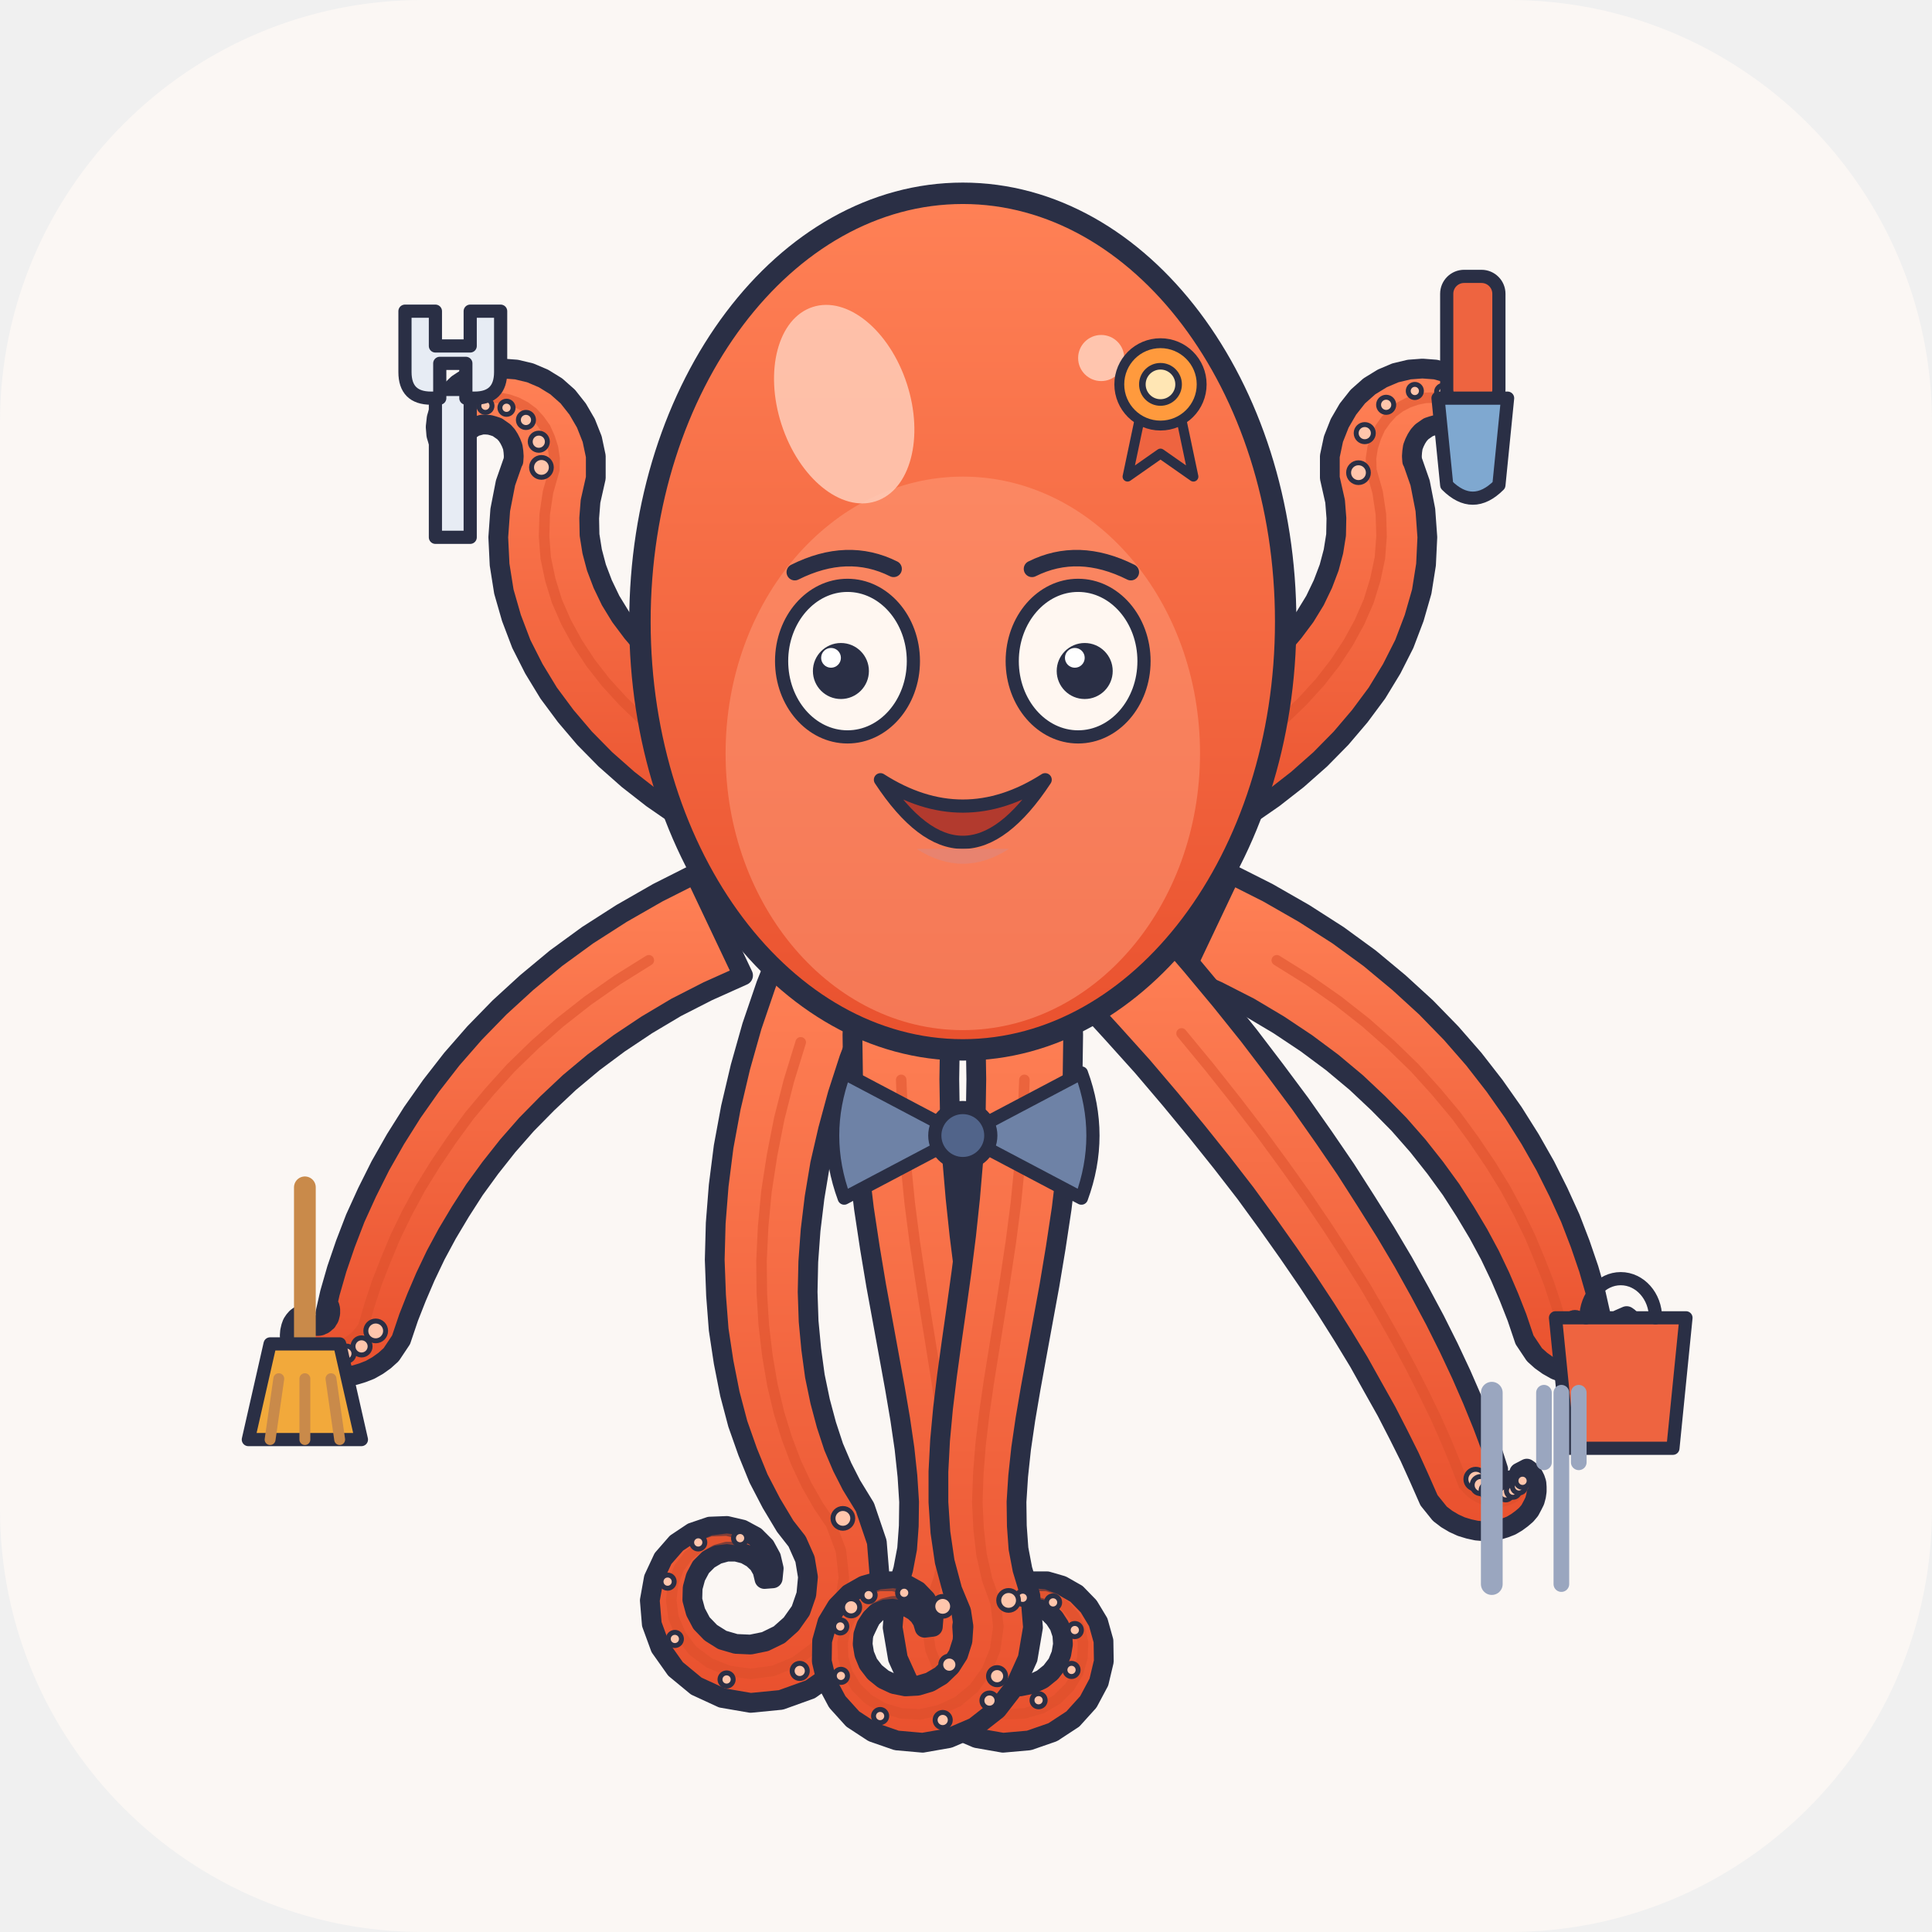
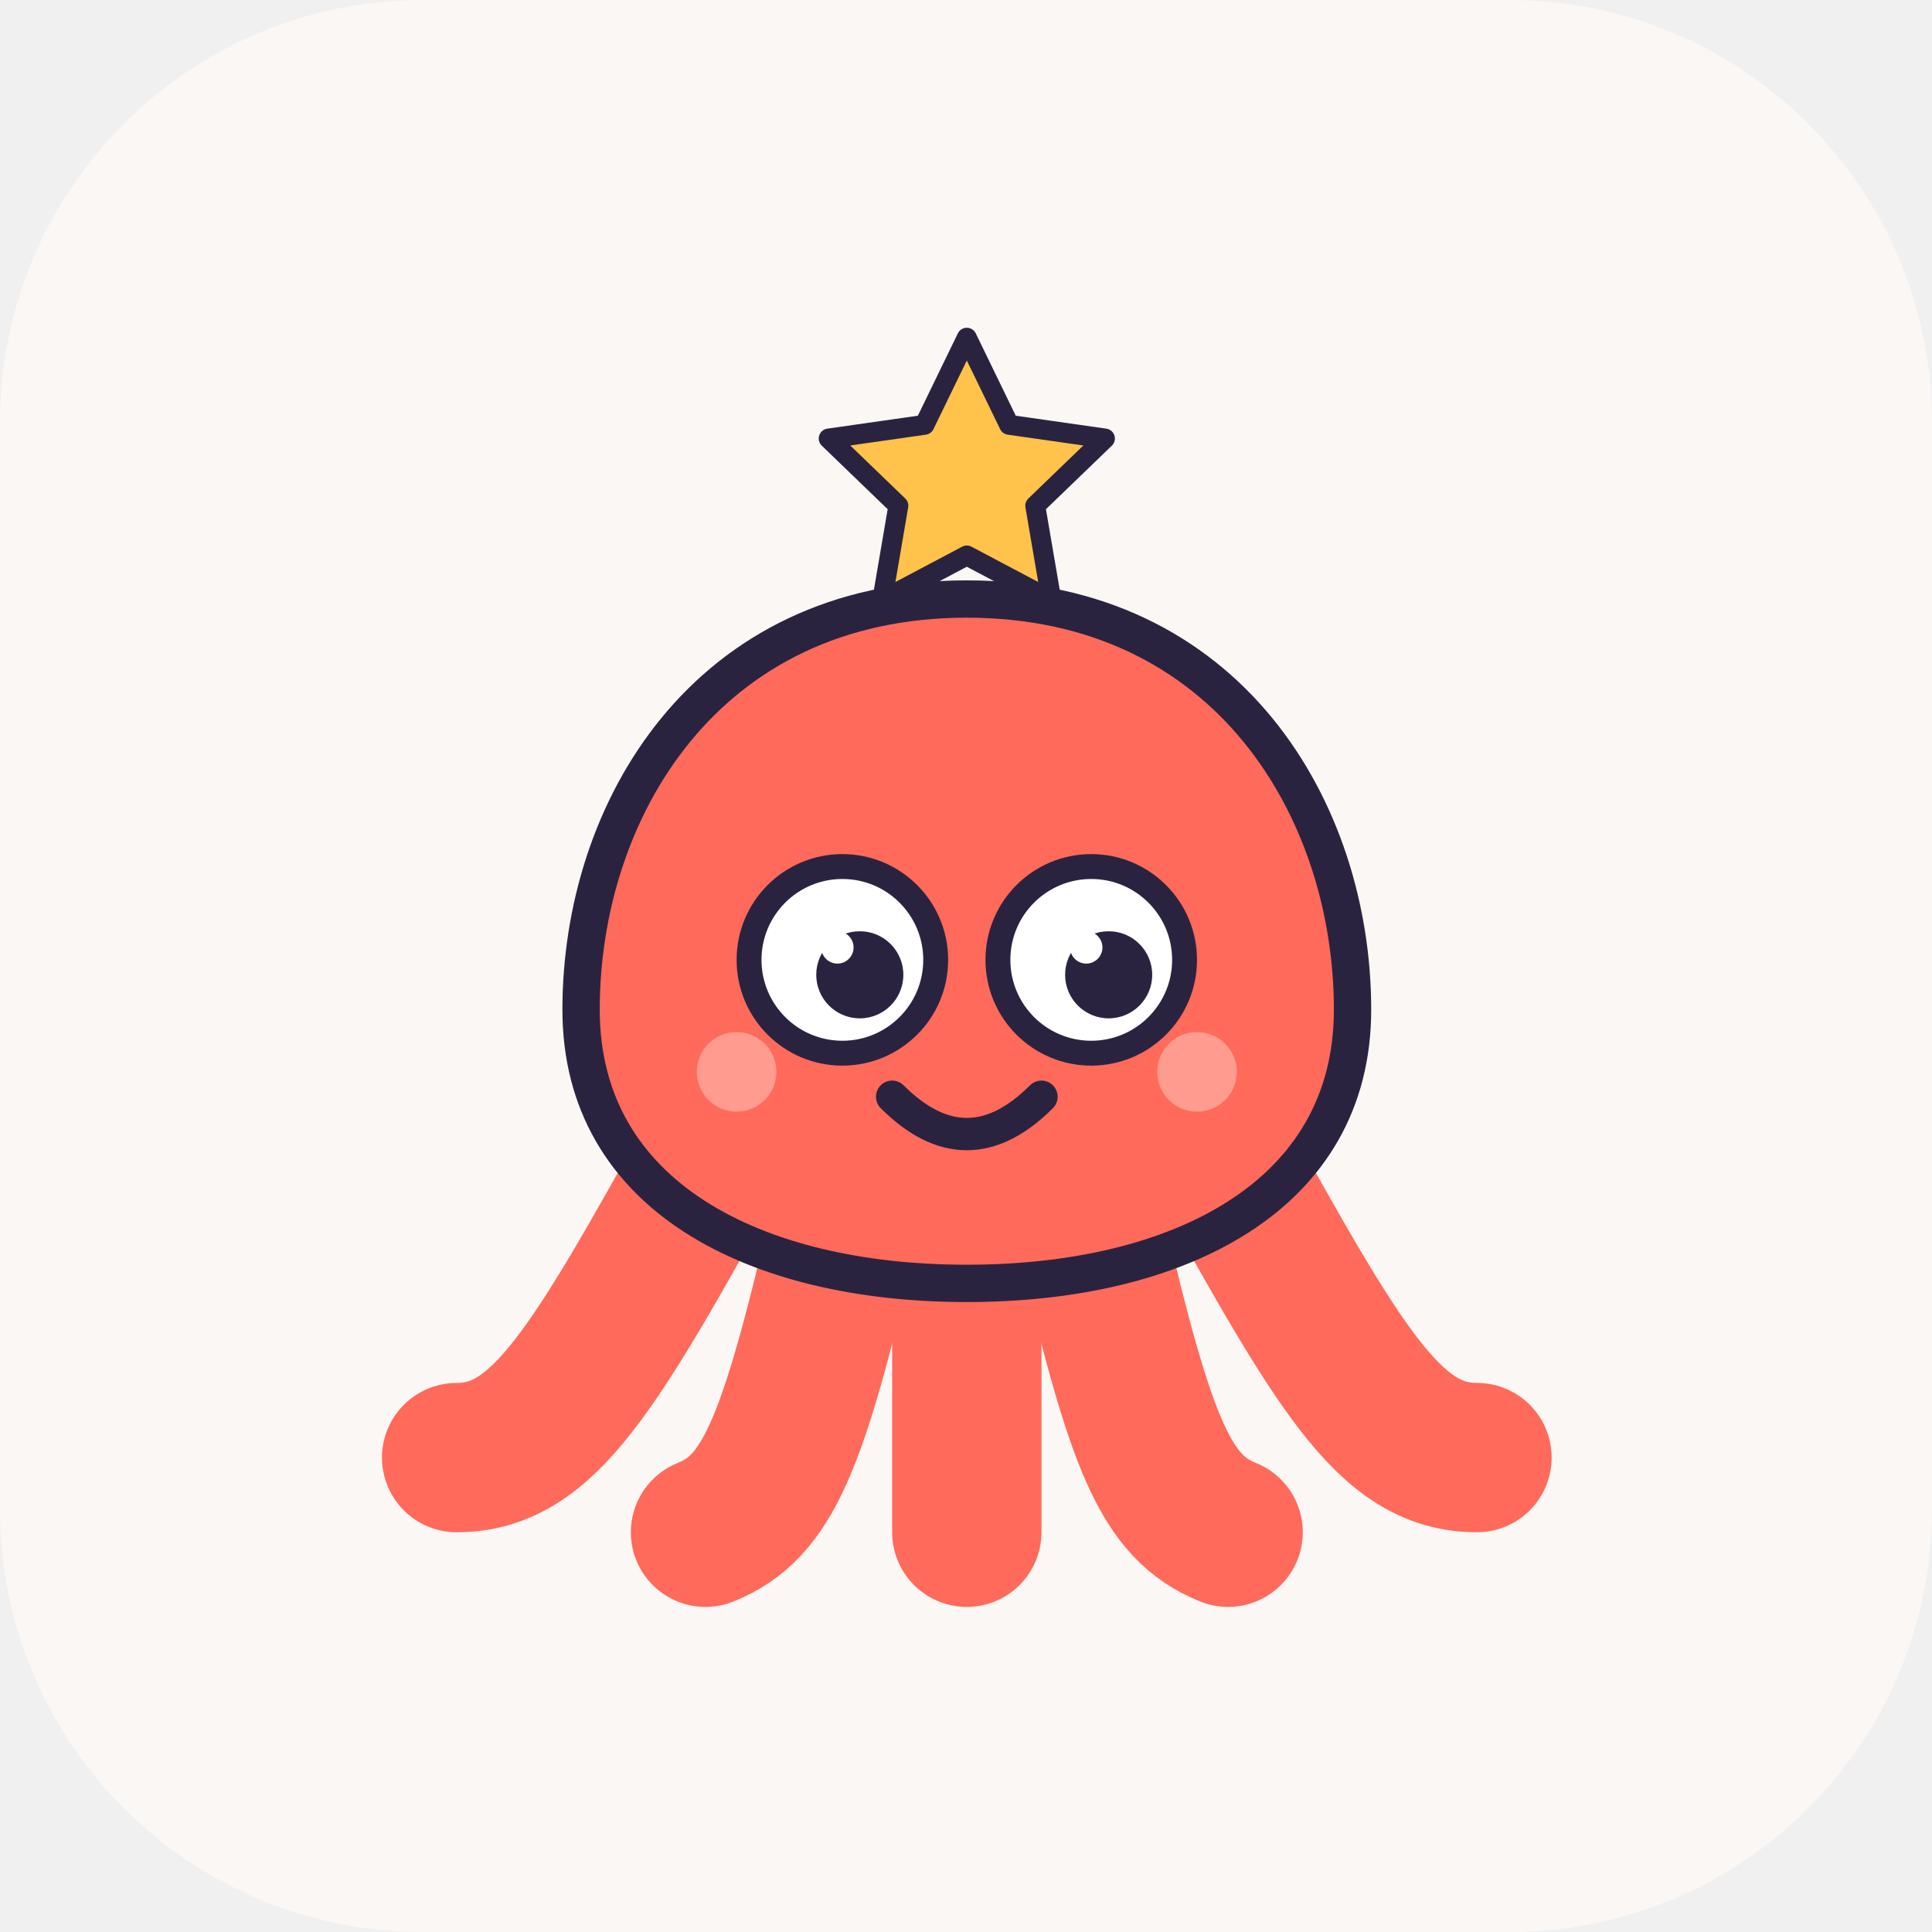
<svg xmlns="http://www.w3.org/2000/svg" viewBox="0 0 512 512" width="512" height="512">
  <rect width="512" height="512" rx="112" fill="#FBF7F4" />
-   <g transform="translate(-41.7,-6.4) scale(0.8731)">
-     <defs>
-       <linearGradient id="body" x1="0" y1="0" x2="0" y2="1">
-         <stop offset="0" stop-color="#FF8156" />
-         <stop offset="1" stop-color="#E9512E" />
-       </linearGradient>
-     </defs>
-     <g>
-       <path d="M 293.1 235.5 L 285.3 232.4 L 278.2 229.1 L 271.4 225.6 L 265.1 221.7 L 259.1 217.6 L 253.5 213.3 L 248.4 208.8 L 243.8 204.1 L 239.7 199.3 L 236.1 194.5 L 233.1 189.6 L 230.7 184.6 L 228.8 179.6 L 227.5 174.7 L 226.7 169.7 L 226.6 164.6 L 227.0 159.5 L 228.6 152.4 L 228.6 145.8 L 227.5 140.6 L 225.6 135.8 L 223.1 131.5 L 220.1 127.7 L 216.6 124.6 L 212.7 122.2 L 208.7 120.5 L 204.5 119.5 L 200.5 119.2 L 196.5 119.5 L 192.9 120.5 L 189.6 122.0 L 186.7 123.9 L 184.3 126.2 L 182.4 128.8 L 181.1 131.5 L 180.3 134.2 L 180.0 136.9 L 180.2 139.4 L 180.9 141.7 L 181.8 143.7 L 183.1 145.3 L 184.5 146.5 L 186.0 147.3 L 187.4 147.7 L 188.9 145.7 L 188.3 144.7 L 188.0 143.7 L 188.0 142.6 L 188.1 141.6 L 188.3 140.6 L 188.8 139.7 L 189.4 138.8 L 190.1 138.0 L 191.0 137.4 L 191.9 136.8 L 193.0 136.5 L 194.1 136.2 L 195.2 136.2 L 196.4 136.3 L 197.5 136.6 L 198.7 137.0 L 199.7 137.7 L 200.7 138.4 L 201.6 139.4 L 202.3 140.5 L 202.9 141.7 L 203.4 143.0 L 203.6 144.4 L 203.7 145.8 L 203.6 147.3 L 203.4 147.6 L 201.2 153.9 L 199.6 162.1 L 199.0 170.4 L 199.4 178.7 L 200.7 186.9 L 203.0 194.9 L 206.0 202.8 L 209.8 210.3 L 214.3 217.7 L 219.5 224.7 L 225.2 231.4 L 231.5 237.8 L 238.4 243.9 L 245.7 249.6 L 253.5 255.0 L 261.7 260.0 L 270.3 264.6 L 278.9 268.5 Z" fill="url(#body)" stroke="#2A2F45" stroke-width="6" stroke-linejoin="round" />
-       <path d="M 270.0 244.6 L 262.5 240.3 L 255.4 235.7 L 248.7 230.8 L 242.5 225.6 L 236.8 220.1 L 231.6 214.4 L 227.0 208.5 L 223.0 202.4 L 219.6 196.2 L 216.8 189.8 L 214.8 183.3 L 213.4 176.7 L 212.9 170.1 L 213.1 163.4 L 214.1 156.7 L 216.0 150.0 L 216.1 146.5 L 215.6 143.2 L 214.6 140.1 L 213.3 137.2 L 211.5 134.7 L 209.5 132.5 L 207.2 130.8 L 204.7 129.5 L 202.1 128.6 L 199.6 128.1 L 197.0 128.0 L 194.6 128.4 L 192.4 129.1 L 190.4 130.1 L 188.6 131.3 L 187.2 132.8 L 186.0 134.4 L 185.2 136.1 L 184.7 137.8 L 184.5 139.5 L 184.6 141.1 " fill="none" stroke="#D94E2A" stroke-width="3.2" stroke-linecap="round" opacity="0.5" />
-       <path d="M 401.1 268.5 L 409.7 264.6 L 418.3 260.0 L 426.5 255.0 L 434.3 249.6 L 441.6 243.9 L 448.5 237.8 L 454.8 231.4 L 460.5 224.7 L 465.7 217.7 L 470.2 210.3 L 474.0 202.8 L 477.0 194.9 L 479.3 186.9 L 480.6 178.7 L 481.0 170.4 L 480.4 162.1 L 478.8 153.9 L 476.6 147.6 L 476.4 147.3 L 476.3 145.8 L 476.4 144.4 L 476.6 143.0 L 477.1 141.7 L 477.7 140.5 L 478.4 139.4 L 479.3 138.4 L 480.3 137.7 L 481.3 137.0 L 482.5 136.6 L 483.6 136.3 L 484.8 136.2 L 485.9 136.2 L 487.0 136.5 L 488.1 136.8 L 489.0 137.4 L 489.9 138.0 L 490.6 138.8 L 491.2 139.7 L 491.7 140.6 L 491.9 141.6 L 492.0 142.6 L 492.0 143.7 L 491.7 144.7 L 491.1 145.7 L 492.6 147.7 L 494.0 147.3 L 495.5 146.5 L 496.9 145.3 L 498.2 143.7 L 499.1 141.7 L 499.8 139.4 L 500.0 136.9 L 499.7 134.2 L 498.9 131.5 L 497.6 128.8 L 495.7 126.2 L 493.3 123.9 L 490.4 122.0 L 487.1 120.5 L 483.5 119.5 L 479.5 119.2 L 475.5 119.5 L 471.3 120.5 L 467.3 122.2 L 463.4 124.6 L 459.9 127.7 L 456.9 131.5 L 454.4 135.8 L 452.5 140.6 L 451.4 145.8 L 451.4 152.4 L 453.0 159.5 L 453.4 164.6 L 453.3 169.7 L 452.5 174.7 L 451.2 179.6 L 449.3 184.6 L 446.9 189.6 L 443.9 194.5 L 440.3 199.3 L 436.2 204.1 L 431.6 208.8 L 426.5 213.3 L 420.9 217.6 L 414.9 221.7 L 408.6 225.6 L 401.8 229.1 L 394.7 232.4 L 386.9 235.5 Z" fill="url(#body)" stroke="#2A2F45" stroke-width="6" stroke-linejoin="round" />
-       <path d="M 410.0 244.6 L 417.5 240.3 L 424.6 235.7 L 431.3 230.8 L 437.5 225.6 L 443.2 220.1 L 448.4 214.4 L 453.0 208.5 L 457.0 202.4 L 460.4 196.2 L 463.2 189.8 L 465.2 183.3 L 466.6 176.7 L 467.1 170.1 L 466.9 163.4 L 465.9 156.7 L 464.0 150.0 L 463.9 146.5 L 464.4 143.2 L 465.4 140.1 L 466.7 137.2 L 468.5 134.7 L 470.5 132.5 L 472.8 130.8 L 475.3 129.5 L 477.9 128.6 L 480.4 128.1 L 483.0 128.0 L 485.4 128.4 L 487.6 129.1 L 489.6 130.1 L 491.4 131.3 L 492.8 132.8 L 494.0 134.4 L 494.8 136.1 L 495.3 137.8 L 495.5 139.5 L 495.4 141.1 " fill="none" stroke="#D94E2A" stroke-width="3.2" stroke-linecap="round" opacity="0.5" />
-       <path d="M 258.7 272.6 L 247.4 278.3 L 236.4 284.6 L 226.1 291.2 L 216.5 298.2 L 207.6 305.6 L 199.4 313.1 L 191.8 320.9 L 184.9 328.8 L 178.6 336.9 L 172.9 345.0 L 167.8 353.1 L 163.2 361.2 L 159.2 369.2 L 155.6 377.1 L 152.6 384.9 L 150.0 392.5 L 147.9 399.8 L 146.5 406.0 L 147.8 403.9 L 147.9 404.3 L 148.0 404.7 L 148.0 405.1 L 148.0 405.6 L 148.0 406.0 L 147.9 406.4 L 147.8 406.8 L 147.7 407.2 L 147.5 407.6 L 147.2 408.0 L 147.0 408.4 L 146.6 408.7 L 146.3 409.0 L 145.9 409.3 L 145.4 409.5 L 145.0 409.7 L 144.5 409.8 L 143.9 409.8 L 143.4 409.8 L 142.9 409.7 L 142.4 409.5 L 141.9 409.2 L 141.5 408.8 L 141.1 408.4 L 140.8 407.8 L 138.5 406.8 L 137.8 407.3 L 137.1 408.1 L 136.5 409.0 L 136.1 410.1 L 135.8 411.4 L 135.7 412.7 L 135.8 414.1 L 136.2 415.5 L 136.7 417.0 L 137.5 418.4 L 138.5 419.8 L 139.8 421.0 L 141.2 422.2 L 142.8 423.2 L 144.6 424.0 L 146.6 424.7 L 148.7 425.1 L 150.9 425.2 L 153.2 425.1 L 155.5 424.7 L 157.8 424.0 L 160.1 423.1 L 162.4 421.8 L 164.5 420.3 L 166.5 418.5 L 169.5 414.0 L 171.8 407.2 L 174.2 401.1 L 176.9 394.8 L 180.0 388.3 L 183.5 381.8 L 187.5 375.1 L 191.8 368.4 L 196.6 361.8 L 201.9 355.1 L 207.6 348.6 L 213.9 342.2 L 220.6 335.9 L 227.9 329.8 L 235.7 324.0 L 244.1 318.4 L 253.0 313.1 L 262.6 308.2 L 273.3 303.4 Z" fill="url(#body)" stroke="#2A2F45" stroke-width="6" stroke-linejoin="round" />
-       <path d="M 244.7 298.8 L 235.1 304.8 L 226.1 311.1 L 217.7 317.7 L 210.0 324.5 L 202.8 331.5 L 196.3 338.7 L 190.2 346.0 L 184.8 353.4 L 179.8 360.8 L 175.3 368.1 L 171.3 375.5 L 167.8 382.7 L 164.8 389.9 L 162.1 396.8 L 159.9 403.5 L 158.0 410.0 L 157.1 411.2 L 156.2 412.3 L 155.2 413.3 L 154.1 414.1 L 152.9 414.8 L 151.8 415.3 L 150.6 415.7 L 149.4 416.0 L 148.2 416.1 L 147.0 416.1 L 145.9 416.0 L 144.9 415.8 L 143.9 415.5 L 143.0 415.0 L 142.2 414.5 L 141.5 414.0 L 140.8 413.3 L 140.3 412.6 L 139.9 411.9 L 139.6 411.2 L 139.4 410.5 " fill="none" stroke="#D94E2A" stroke-width="3.2" stroke-linecap="round" opacity="0.5" />
-       <path d="M 406.7 303.4 L 417.4 308.2 L 427.0 313.1 L 435.9 318.4 L 444.3 324.0 L 452.1 329.8 L 459.4 335.9 L 466.1 342.2 L 472.4 348.6 L 478.1 355.1 L 483.4 361.8 L 488.2 368.4 L 492.5 375.1 L 496.5 381.8 L 500.0 388.3 L 503.1 394.8 L 505.8 401.1 L 508.2 407.2 L 510.5 414.0 L 513.5 418.5 L 515.5 420.3 L 517.6 421.8 L 519.9 423.1 L 522.2 424.0 L 524.5 424.7 L 526.8 425.1 L 529.1 425.2 L 531.3 425.1 L 533.4 424.7 L 535.4 424.0 L 537.2 423.2 L 538.8 422.2 L 540.2 421.0 L 541.5 419.8 L 542.5 418.4 L 543.3 417.0 L 543.8 415.5 L 544.2 414.1 L 544.3 412.7 L 544.2 411.4 L 543.9 410.1 L 543.5 409.0 L 542.9 408.1 L 542.2 407.3 L 541.5 406.8 L 539.2 407.8 L 538.9 408.4 L 538.5 408.8 L 538.1 409.2 L 537.6 409.5 L 537.1 409.7 L 536.6 409.8 L 536.1 409.8 L 535.5 409.8 L 535.0 409.7 L 534.6 409.5 L 534.1 409.3 L 533.7 409.0 L 533.4 408.7 L 533.0 408.4 L 532.8 408.0 L 532.5 407.6 L 532.3 407.2 L 532.2 406.8 L 532.1 406.4 L 532.0 406.0 L 532.0 405.6 L 532.0 405.1 L 532.0 404.7 L 532.1 404.3 L 532.2 403.9 L 533.5 406.0 L 532.1 399.8 L 530.0 392.5 L 527.4 384.9 L 524.4 377.1 L 520.8 369.2 L 516.8 361.2 L 512.2 353.1 L 507.1 345.0 L 501.4 336.9 L 495.1 328.8 L 488.2 320.9 L 480.6 313.1 L 472.4 305.6 L 463.5 298.2 L 453.9 291.2 L 443.6 284.6 L 432.6 278.3 L 421.3 272.6 Z" fill="url(#body)" stroke="#2A2F45" stroke-width="6" stroke-linejoin="round" />
-       <path d="M 435.3 298.8 L 444.9 304.8 L 453.9 311.1 L 462.3 317.7 L 470.0 324.5 L 477.2 331.5 L 483.7 338.7 L 489.8 346.0 L 495.2 353.4 L 500.2 360.8 L 504.7 368.1 L 508.7 375.5 L 512.2 382.7 L 515.2 389.9 L 517.9 396.8 L 520.1 403.5 L 522.0 410.0 L 522.9 411.2 L 523.8 412.3 L 524.8 413.3 L 525.9 414.1 L 527.1 414.8 L 528.2 415.3 L 529.4 415.7 L 530.6 416.0 L 531.8 416.1 L 533.0 416.1 L 534.1 416.0 L 535.1 415.8 L 536.1 415.5 L 537.0 415.0 L 537.8 414.5 L 538.5 414.0 L 539.2 413.3 L 539.7 412.6 L 540.1 411.9 L 540.4 411.2 L 540.6 410.5 " fill="none" stroke="#D94E2A" stroke-width="3.2" stroke-linecap="round" opacity="0.5" />
-       <path d="M 285.2 293.9 L 280.3 306.2 L 276.0 318.8 L 272.5 331.2 L 269.6 343.5 L 267.4 355.4 L 265.9 367.2 L 265.0 378.6 L 264.7 389.7 L 265.1 400.5 L 265.9 410.9 L 267.4 420.8 L 269.3 430.4 L 271.7 439.5 L 274.7 448.0 L 278.0 456.1 L 281.9 463.6 L 286.1 470.6 L 289.7 475.2 L 292.1 480.6 L 293.0 486.0 L 292.5 491.3 L 290.8 496.2 L 287.9 500.3 L 284.3 503.5 L 280.0 505.6 L 275.6 506.5 L 271.1 506.3 L 267.0 505.1 L 263.5 502.9 L 260.7 500.0 L 258.9 496.6 L 257.9 492.9 L 258.0 489.3 L 258.9 486.0 L 260.5 483.0 L 262.8 480.7 L 265.5 479.1 L 268.4 478.3 L 271.2 478.3 L 273.9 479.0 L 276.2 480.3 L 278.0 482.0 L 279.2 484.1 L 279.8 486.6 L 282.3 486.4 L 282.6 483.4 L 281.8 480.0 L 280.0 476.7 L 277.0 473.7 L 273.1 471.6 L 268.4 470.5 L 263.2 470.7 L 257.9 472.5 L 253.1 475.7 L 249.0 480.4 L 246.2 486.4 L 245.0 493.1 L 245.6 500.3 L 248.2 507.4 L 252.8 513.9 L 259.1 519.1 L 266.9 522.7 L 275.6 524.2 L 284.8 523.3 L 293.7 520.1 L 301.8 514.4 L 308.3 506.6 L 312.8 497.1 L 314.8 486.5 L 313.9 475.4 L 310.3 464.8 L 306.2 458.1 L 303.4 452.6 L 300.8 446.5 L 298.6 439.8 L 296.7 432.7 L 295.1 425.0 L 294.0 416.9 L 293.2 408.4 L 292.9 399.5 L 293.1 390.3 L 293.8 380.7 L 295.0 370.8 L 296.7 360.6 L 299.1 350.2 L 302.0 339.5 L 305.5 328.7 L 309.7 317.7 L 314.8 306.1 Z" fill="url(#body)" stroke="#2A2F45" stroke-width="6" stroke-linejoin="round" />
-       <path d="M 290.8 323.7 L 287.2 335.4 L 284.3 346.8 L 282.1 358.0 L 280.4 369.0 L 279.4 379.6 L 278.9 390.0 L 279.0 400.0 L 279.6 409.6 L 280.7 418.9 L 282.2 427.7 L 284.2 436.1 L 286.6 443.9 L 289.4 451.3 L 292.6 458.1 L 296.2 464.4 L 300.0 470.0 L 303.0 478.0 L 303.9 486.2 L 302.7 494.2 L 299.6 501.4 L 294.9 507.4 L 289.0 511.8 L 282.4 514.5 L 275.6 515.4 L 269.0 514.5 L 263.1 512.1 L 258.1 508.4 L 254.5 503.7 L 252.2 498.4 L 251.5 493.0 L 252.1 487.8 L 253.9 483.2 L 256.8 479.4 L 260.4 476.6 L 264.3 474.9 L 268.4 474.4 L 272.2 474.9 " fill="none" stroke="#D94E2A" stroke-width="3.2" stroke-linecap="round" opacity="0.5" />
-       <path d="M 376.0 310.6 L 385.5 321.0 L 394.5 331.0 L 403.0 341.0 L 411.0 350.7 L 418.6 360.2 L 425.8 369.5 L 432.5 378.7 L 438.8 387.6 L 444.7 396.2 L 450.3 404.7 L 455.4 412.8 L 460.2 420.7 L 464.5 428.4 L 468.6 435.7 L 472.2 442.7 L 475.6 449.5 L 478.5 455.9 L 481.5 462.7 L 484.8 466.8 L 486.9 468.4 L 489.1 469.7 L 491.3 470.7 L 493.6 471.4 L 495.9 471.9 L 498.2 472.1 L 500.4 472.0 L 502.6 471.7 L 504.6 471.1 L 506.4 470.4 L 508.1 469.4 L 509.6 468.3 L 511.0 467.1 L 512.1 465.8 L 512.9 464.3 L 513.6 462.9 L 514.0 461.4 L 514.2 460.0 L 514.2 458.7 L 514.1 457.4 L 513.7 456.2 L 513.2 455.2 L 512.6 454.3 L 511.9 453.6 L 511.2 453.1 L 508.9 454.3 L 508.8 454.9 L 508.4 455.4 L 508.1 455.8 L 507.6 456.1 L 507.2 456.4 L 506.7 456.5 L 506.2 456.7 L 505.7 456.7 L 505.2 456.7 L 504.7 456.6 L 504.2 456.5 L 503.8 456.3 L 503.4 456.1 L 503.0 455.8 L 502.6 455.5 L 502.3 455.2 L 502.1 454.8 L 501.8 454.4 L 501.6 454.0 L 501.5 453.6 L 501.3 453.2 L 501.2 452.8 L 501.2 452.4 L 501.1 451.9 L 501.1 451.5 L 502.5 453.3 L 500.5 447.1 L 497.8 439.9 L 494.7 432.3 L 491.3 424.5 L 487.5 416.4 L 483.3 408.0 L 478.7 399.4 L 473.7 390.4 L 468.3 381.3 L 462.4 371.9 L 456.2 362.2 L 449.5 352.4 L 442.4 342.3 L 434.8 332.1 L 426.8 321.6 L 418.3 311.0 L 409.3 300.2 L 400.0 289.4 Z" fill="url(#body)" stroke="#2A2F45" stroke-width="6" stroke-linejoin="round" />
-       <path d="M 406.4 321.0 L 414.9 331.3 L 422.9 341.4 L 430.5 351.3 L 437.6 361.0 L 444.3 370.4 L 450.6 379.7 L 456.5 388.8 L 462.0 397.5 L 467.0 406.1 L 471.7 414.4 L 476.0 422.4 L 479.9 430.1 L 483.5 437.5 L 486.7 444.7 L 489.5 451.5 L 492.0 458.0 L 493.0 459.1 L 494.0 460.1 L 495.1 461.0 L 496.3 461.7 L 497.5 462.3 L 498.7 462.8 L 499.9 463.1 L 501.1 463.2 L 502.3 463.3 L 503.5 463.2 L 504.5 462.9 L 505.6 462.6 L 506.5 462.2 L 507.4 461.7 L 508.1 461.1 L 508.8 460.5 L 509.4 459.8 L 509.8 459.1 L 510.2 458.3 L 510.5 457.6 L 510.6 456.9 " fill="none" stroke="#D94E2A" stroke-width="3.2" stroke-linecap="round" opacity="0.5" />
-       <path d="M 307.0 307.3 L 306.5 321.4 L 306.7 335.4 L 307.4 348.8 L 308.5 361.7 L 310.0 374.2 L 311.8 386.1 L 313.7 397.5 L 315.7 408.4 L 317.6 418.8 L 319.4 428.7 L 321.0 438.1 L 322.3 447.0 L 323.2 455.4 L 323.7 463.2 L 323.6 470.5 L 323.1 477.4 L 321.9 483.7 L 319.5 491.6 L 318.7 501.3 L 320.3 510.7 L 324.1 519.1 L 329.6 526.2 L 336.5 531.6 L 344.2 534.9 L 352.2 536.3 L 360.1 535.6 L 367.3 533.1 L 373.4 529.1 L 378.1 523.9 L 381.3 517.9 L 382.8 511.6 L 382.7 505.4 L 381.1 499.7 L 378.2 494.9 L 374.5 491.1 L 370.1 488.6 L 365.6 487.3 L 361.1 487.3 L 357.1 488.3 L 353.7 490.2 L 351.2 492.8 L 349.6 495.7 L 348.9 498.6 L 349.1 501.1 L 351.6 501.4 L 352.2 499.4 L 353.3 497.7 L 354.8 496.3 L 356.7 495.2 L 358.9 494.7 L 361.3 494.8 L 363.7 495.4 L 365.9 496.6 L 367.8 498.5 L 369.3 500.8 L 370.2 503.5 L 370.4 506.4 L 369.9 509.4 L 368.7 512.3 L 366.7 514.9 L 364.1 517.0 L 360.9 518.5 L 357.4 519.2 L 353.7 519.0 L 350.0 517.9 L 346.6 515.9 L 343.7 513.1 L 341.4 509.5 L 340.1 505.4 L 339.8 501.0 L 340.5 496.4 L 343.2 489.9 L 345.5 481.3 L 346.8 472.4 L 347.4 463.3 L 347.4 454.0 L 346.9 444.5 L 346.0 434.8 L 344.8 424.9 L 343.4 414.7 L 341.9 404.2 L 340.4 393.4 L 339.0 382.3 L 337.8 371.0 L 336.8 359.3 L 336.1 347.2 L 335.9 334.9 L 336.1 322.2 L 337.0 308.7 Z" fill="url(#body)" stroke="#2A2F45" stroke-width="6" stroke-linejoin="round" />
-       <path d="M 321.3 335.1 L 321.8 348.0 L 322.7 360.5 L 323.9 372.6 L 325.4 384.2 L 327.1 395.5 L 328.8 406.3 L 330.5 416.8 L 332.1 426.8 L 333.5 436.5 L 334.6 445.8 L 335.3 454.7 L 335.6 463.3 L 335.2 471.5 L 334.3 479.3 L 332.6 486.8 L 330.0 494.0 L 329.2 501.1 L 330.2 508.1 L 332.7 514.3 L 336.6 519.7 L 341.5 523.8 L 347.1 526.4 L 353.0 527.7 L 358.7 527.4 L 364.1 525.8 L 368.7 523.1 L 372.4 519.4 L 375.0 515.1 L 376.3 510.5 L 376.5 505.9 L 375.6 501.6 L 373.8 497.8 L 371.1 494.8 L 368.0 492.6 L 364.6 491.3 L 361.2 491.0 L 358.0 491.5 " fill="none" stroke="#D94E2A" stroke-width="3.2" stroke-linecap="round" opacity="0.5" />
-       <path d="M 343.0 308.7 L 343.9 322.2 L 344.1 334.9 L 343.9 347.2 L 343.2 359.3 L 342.2 371.0 L 341.0 382.3 L 339.6 393.4 L 338.1 404.2 L 336.6 414.7 L 335.2 424.9 L 334.0 434.8 L 333.1 444.5 L 332.6 454.0 L 332.6 463.3 L 333.2 472.4 L 334.5 481.3 L 336.8 489.9 L 339.5 496.4 L 340.2 501.0 L 339.9 505.4 L 338.6 509.5 L 336.3 513.1 L 333.4 515.9 L 330.0 517.9 L 326.3 519.0 L 322.6 519.2 L 319.1 518.5 L 315.9 517.0 L 313.3 514.9 L 311.3 512.3 L 310.1 509.4 L 309.6 506.4 L 309.8 503.5 L 310.7 500.8 L 312.2 498.5 L 314.1 496.6 L 316.3 495.4 L 318.7 494.8 L 321.1 494.7 L 323.3 495.2 L 325.2 496.3 L 326.7 497.7 L 327.8 499.4 L 328.4 501.4 L 330.9 501.1 L 331.1 498.6 L 330.4 495.7 L 328.8 492.8 L 326.3 490.2 L 322.9 488.3 L 318.9 487.3 L 314.4 487.3 L 309.9 488.6 L 305.5 491.1 L 301.8 494.9 L 298.9 499.7 L 297.3 505.4 L 297.2 511.6 L 298.7 517.9 L 301.9 523.9 L 306.6 529.1 L 312.7 533.1 L 319.9 535.6 L 327.8 536.3 L 335.8 534.9 L 343.5 531.6 L 350.4 526.2 L 355.9 519.1 L 359.7 510.7 L 361.3 501.3 L 360.5 491.6 L 358.1 483.7 L 356.9 477.4 L 356.4 470.5 L 356.3 463.2 L 356.8 455.4 L 357.7 447.0 L 359.0 438.1 L 360.6 428.7 L 362.4 418.8 L 364.3 408.4 L 366.3 397.5 L 368.2 386.1 L 370.0 374.2 L 371.5 361.7 L 372.6 348.8 L 373.3 335.4 L 373.5 321.4 L 373.0 307.3 Z" fill="url(#body)" stroke="#2A2F45" stroke-width="6" stroke-linejoin="round" />
-       <path d="M 358.7 335.1 L 358.2 348.0 L 357.3 360.5 L 356.1 372.6 L 354.6 384.2 L 352.9 395.5 L 351.2 406.3 L 349.5 416.8 L 347.9 426.8 L 346.5 436.5 L 345.4 445.8 L 344.7 454.7 L 344.4 463.3 L 344.8 471.5 L 345.7 479.3 L 347.4 486.8 L 350.0 494.0 L 350.8 501.1 L 349.8 508.1 L 347.3 514.3 L 343.4 519.7 L 338.5 523.8 L 332.9 526.4 L 327.0 527.7 L 321.3 527.4 L 315.9 525.8 L 311.3 523.1 L 307.6 519.4 L 305.0 515.1 L 303.7 510.5 L 303.5 505.9 L 304.4 501.6 L 306.2 497.8 L 308.9 494.8 L 312.0 492.6 L 315.4 491.3 L 318.8 491.0 L 322.0 491.5 " fill="none" stroke="#D94E2A" stroke-width="3.2" stroke-linecap="round" opacity="0.5" />
-     </g>
-     <g>
-       <circle cx="212.1" cy="149.2" r="3.0" fill="#FFC6AC" stroke="#2A2F45" stroke-width="1.5" />
-       <circle cx="211.3" cy="141.4" r="2.6" fill="#FFC6AC" stroke="#2A2F45" stroke-width="1.5" />
-       <circle cx="207.4" cy="134.8" r="2.3" fill="#FFC6AC" stroke="#2A2F45" stroke-width="1.5" />
-       <circle cx="201.5" cy="131.1" r="2.0" fill="#FFC6AC" stroke="#2A2F45" stroke-width="1.5" />
-       <circle cx="195.1" cy="130.5" r="2.0" fill="#FFC6AC" stroke="#2A2F45" stroke-width="1.5" />
-       <circle cx="189.7" cy="132.6" r="2.0" fill="#FFC6AC" stroke="#2A2F45" stroke-width="1.5" />
-       <circle cx="186.4" cy="136.6" r="2.0" fill="#FFC6AC" stroke="#2A2F45" stroke-width="1.5" />
-       <circle cx="185.4" cy="141.0" r="2.0" fill="#FFC6AC" stroke="#2A2F45" stroke-width="1.5" />
-       <circle cx="460.1" cy="150.8" r="3.0" fill="#FFC6AC" stroke="#2A2F45" stroke-width="1.5" />
-       <circle cx="462.0" cy="138.8" r="2.6" fill="#FFC6AC" stroke="#2A2F45" stroke-width="1.5" />
-       <circle cx="468.5" cy="130.2" r="2.3" fill="#FFC6AC" stroke="#2A2F45" stroke-width="1.5" />
-       <circle cx="477.2" cy="126.0" r="2.0" fill="#FFC6AC" stroke="#2A2F45" stroke-width="1.5" />
-       <circle cx="485.8" cy="126.3" r="2.0" fill="#FFC6AC" stroke="#2A2F45" stroke-width="1.5" />
-       <circle cx="492.5" cy="130.0" r="2.0" fill="#FFC6AC" stroke="#2A2F45" stroke-width="1.5" />
-       <circle cx="495.9" cy="135.7" r="2.0" fill="#FFC6AC" stroke="#2A2F45" stroke-width="1.5" />
-       <circle cx="496.2" cy="141.3" r="2.0" fill="#FFC6AC" stroke="#2A2F45" stroke-width="1.5" />
-       <circle cx="161.8" cy="411.3" r="3.0" fill="#FFC6AC" stroke="#2A2F45" stroke-width="1.5" />
-       <circle cx="157.5" cy="416.0" r="2.6" fill="#FFC6AC" stroke="#2A2F45" stroke-width="1.5" />
-       <circle cx="152.9" cy="418.2" r="2.3" fill="#FFC6AC" stroke="#2A2F45" stroke-width="1.5" />
-       <circle cx="148.3" cy="418.8" r="2.0" fill="#FFC6AC" stroke="#2A2F45" stroke-width="1.5" />
-       <circle cx="144.3" cy="417.9" r="2.0" fill="#FFC6AC" stroke="#2A2F45" stroke-width="1.5" />
-       <circle cx="141.2" cy="415.9" r="2.0" fill="#FFC6AC" stroke="#2A2F45" stroke-width="1.5" />
-       <circle cx="139.3" cy="413.4" r="2.0" fill="#FFC6AC" stroke="#2A2F45" stroke-width="1.5" />
-       <circle cx="138.6" cy="410.7" r="2.0" fill="#FFC6AC" stroke="#2A2F45" stroke-width="1.5" />
-       <circle cx="525.8" cy="408.7" r="3.0" fill="#FFC6AC" stroke="#2A2F45" stroke-width="1.5" />
-       <circle cx="527.1" cy="410.6" r="2.6" fill="#FFC6AC" stroke="#2A2F45" stroke-width="1.5" />
-       <circle cx="529.4" cy="412.5" r="2.3" fill="#FFC6AC" stroke="#2A2F45" stroke-width="1.5" />
-       <circle cx="532.0" cy="413.5" r="2.0" fill="#FFC6AC" stroke="#2A2F45" stroke-width="1.5" />
-       <circle cx="534.5" cy="413.7" r="2.0" fill="#FFC6AC" stroke="#2A2F45" stroke-width="1.5" />
-       <circle cx="536.8" cy="413.1" r="2.0" fill="#FFC6AC" stroke="#2A2F45" stroke-width="1.5" />
-       <circle cx="538.7" cy="411.9" r="2.0" fill="#FFC6AC" stroke="#2A2F45" stroke-width="1.5" />
-       <circle cx="539.9" cy="410.3" r="2.0" fill="#FFC6AC" stroke="#2A2F45" stroke-width="1.5" />
-       <circle cx="303.6" cy="468.2" r="3.0" fill="#FFC6AC" stroke="#2A2F45" stroke-width="1.5" />
-       <circle cx="306.1" cy="495.2" r="2.6" fill="#FFC6AC" stroke="#2A2F45" stroke-width="1.5" />
-       <circle cx="290.5" cy="514.5" r="2.3" fill="#FFC6AC" stroke="#2A2F45" stroke-width="1.5" />
-       <circle cx="268.3" cy="517.1" r="2.0" fill="#FFC6AC" stroke="#2A2F45" stroke-width="1.5" />
-       <circle cx="252.6" cy="504.8" r="2.0" fill="#FFC6AC" stroke="#2A2F45" stroke-width="1.5" />
-       <circle cx="250.4" cy="487.4" r="2.0" fill="#FFC6AC" stroke="#2A2F45" stroke-width="1.5" />
-       <circle cx="259.7" cy="475.5" r="2.0" fill="#FFC6AC" stroke="#2A2F45" stroke-width="1.5" />
-       <circle cx="272.4" cy="474.2" r="2.0" fill="#FFC6AC" stroke="#2A2F45" stroke-width="1.5" />
-       <circle cx="495.7" cy="456.3" r="3.0" fill="#FFC6AC" stroke="#2A2F45" stroke-width="1.5" />
-       <circle cx="497.2" cy="458.1" r="2.6" fill="#FFC6AC" stroke="#2A2F45" stroke-width="1.5" />
-       <circle cx="499.6" cy="459.8" r="2.3" fill="#FFC6AC" stroke="#2A2F45" stroke-width="1.5" />
-       <circle cx="502.2" cy="460.6" r="2.0" fill="#FFC6AC" stroke="#2A2F45" stroke-width="1.5" />
-       <circle cx="504.8" cy="460.6" r="2.0" fill="#FFC6AC" stroke="#2A2F45" stroke-width="1.5" />
-       <circle cx="507.0" cy="459.8" r="2.0" fill="#FFC6AC" stroke="#2A2F45" stroke-width="1.5" />
-       <circle cx="508.8" cy="458.5" r="2.0" fill="#FFC6AC" stroke="#2A2F45" stroke-width="1.5" />
-       <circle cx="509.9" cy="456.8" r="2.0" fill="#FFC6AC" stroke="#2A2F45" stroke-width="1.5" />
-       <circle cx="333.9" cy="494.9" r="3.0" fill="#FFC6AC" stroke="#2A2F45" stroke-width="1.5" />
-       <circle cx="335.9" cy="512.6" r="2.6" fill="#FFC6AC" stroke="#2A2F45" stroke-width="1.5" />
-       <circle cx="348.1" cy="523.5" r="2.3" fill="#FFC6AC" stroke="#2A2F45" stroke-width="1.5" />
-       <circle cx="363.0" cy="523.4" r="2.0" fill="#FFC6AC" stroke="#2A2F45" stroke-width="1.5" />
-       <circle cx="373.0" cy="514.2" r="2.0" fill="#FFC6AC" stroke="#2A2F45" stroke-width="1.5" />
-       <circle cx="374.0" cy="502.1" r="2.0" fill="#FFC6AC" stroke="#2A2F45" stroke-width="1.5" />
-       <circle cx="367.4" cy="493.7" r="2.0" fill="#FFC6AC" stroke="#2A2F45" stroke-width="1.5" />
-       <circle cx="358.2" cy="492.3" r="2.0" fill="#FFC6AC" stroke="#2A2F45" stroke-width="1.5" />
-       <circle cx="353.9" cy="493.1" r="3.0" fill="#FFC6AC" stroke="#2A2F45" stroke-width="1.5" />
-       <circle cx="350.4" cy="516.1" r="2.6" fill="#FFC6AC" stroke="#2A2F45" stroke-width="1.5" />
-       <circle cx="333.9" cy="529.4" r="2.3" fill="#FFC6AC" stroke="#2A2F45" stroke-width="1.5" />
-       <circle cx="314.9" cy="528.2" r="2.0" fill="#FFC6AC" stroke="#2A2F45" stroke-width="1.5" />
-       <circle cx="303.0" cy="516.0" r="2.0" fill="#FFC6AC" stroke="#2A2F45" stroke-width="1.5" />
-       <circle cx="302.8" cy="501.0" r="2.0" fill="#FFC6AC" stroke="#2A2F45" stroke-width="1.5" />
-       <circle cx="311.4" cy="491.5" r="2.0" fill="#FFC6AC" stroke="#2A2F45" stroke-width="1.5" />
-       <circle cx="322.2" cy="490.8" r="2.0" fill="#FFC6AC" stroke="#2A2F45" stroke-width="1.5" />
-     </g>
-     <g transform="translate(185.2,136.1) rotate(0) scale(1.32)" stroke="#2A2F45" stroke-width="3.03" stroke-linecap="round" stroke-linejoin="round">
-       <path d="M -4 26 L 4 26 L 4 -8 L -4 -8 Z" fill="#E7ECF4" />
-       <path d="M -11 -26 L -11 -12 Q -11 -6 -5 -6 L -3 -6 L -3 -14 L 3 -14 L 3 -6 L 5 -6 Q 11 -6 11 -12 L 11 -26 L 4 -26 L 4 -18 L -4 -18 L -4 -26 Z" fill="#E7ECF4" />
-     </g>
-     <g transform="translate(494.8,136.1) rotate(0) scale(1.32)" stroke="#2A2F45" stroke-width="3.03" stroke-linecap="round" stroke-linejoin="round">
-       <rect x="-6" y="-34" width="12" height="30" rx="4" fill="#EE6440" />
-       <path d="M -8 -6 L 8 -6 L 6 14 Q 0 20 -6 14 Z" fill="#7FA8D0" />
-     </g>
-     <g transform="translate(140.3,412.6) rotate(0) scale(1.32)" stroke="#2A2F45" stroke-width="3.03" stroke-linecap="round" stroke-linejoin="round">
-       <line x1="0" y1="-34" x2="0" y2="2" stroke="#C98A4A" stroke-width="5" />
-       <path d="M -13 24 L -8 2 L 8 2 L 13 24 Z" fill="#F2A93B" />
-       <line x1="-6" y1="10" x2="-8" y2="24" stroke="#C98A4A" stroke-width="2.5" />
-       <line x1="0" y1="10" x2="0" y2="24" stroke="#C98A4A" stroke-width="2.5" />
-       <line x1="6" y1="10" x2="8" y2="24" stroke="#C98A4A" stroke-width="2.5" />
-     </g>
-     <g transform="translate(539.7,412.6) rotate(0) scale(1.32)" stroke="#2A2F45" stroke-width="3.03" stroke-linecap="round" stroke-linejoin="round">
-       <path d="M -15 -4 L 15 -4 L 12 26 L -12 26 Z" fill="#EE6440" />
-       <path d="M -8 -4 a8 9 0 0 1 16 0" fill="none" />
-     </g>
-     <g transform="translate(509.8,459.1) rotate(0) scale(1.32)" stroke="#2A2F45" stroke-width="3.03" stroke-linecap="round" stroke-linejoin="round">
-       <line x1="-7" y1="-22" x2="-7" y2="22" stroke="#9AA6BF" stroke-width="5" />
-       <path d="M 9 -22 L 9 22 M 5 -22 L 5 -6 M 13 -22 L 13 -6 M 9 -22 L 9 -6" stroke="#9AA6BF" stroke-width="3.6" />
-     </g>
-     <ellipse cx="340" cy="196" rx="98" ry="130" fill="url(#body)" stroke="#2A2F45" stroke-width="6.5" />
-     <ellipse cx="340" cy="236" rx="72" ry="84" fill="#FF9E7C" opacity="0.5" />
-     <ellipse cx="304" cy="130" rx="20" ry="31" fill="#FFCDB8" opacity="0.85" transform="rotate(-18 304 130)" />
-     <circle cx="382" cy="116" r="7" fill="#FFCDB8" opacity="0.9" />
-     <path d="M 289 181 Q 305 173 319 180" fill="none" stroke="#2A2F45" stroke-width="5" stroke-linecap="round" />
-     <path d="M 361 180 Q 375 173 391 181" fill="none" stroke="#2A2F45" stroke-width="5" stroke-linecap="round" />
-     <ellipse cx="305" cy="208" rx="20" ry="23" fill="#FFF7F1" stroke="#2A2F45" stroke-width="4" />
-     <circle cx="303" cy="211" r="8.5" fill="#2A2F45" />
-     <circle cx="300" cy="207" r="3" fill="#fff" />
-     <ellipse cx="375" cy="208" rx="20" ry="23" fill="#FFF7F1" stroke="#2A2F45" stroke-width="4" />
-     <circle cx="377" cy="211" r="8.5" fill="#2A2F45" />
-     <circle cx="374" cy="207" r="3" fill="#fff" />
-     <path d="M 315 244 Q 340 282 365 244 Q 340 260 315 244 Z" fill="#B23A2E" stroke="#2A2F45" stroke-width="4" stroke-linejoin="round" />
-     <path d="M 326 265 Q 340 274 354 265" fill="#E8836F" />
-     <g stroke="#2A2F45" stroke-width="3" stroke-linejoin="round">
-       <path d="M 394 133 L 390 152 L 400 145 L 410 152 L 406 133 Z" fill="#EE6440" />
-       <circle cx="400" cy="124" r="12.5" fill="#FF9A3D" />
-       <circle cx="400" cy="124" r="5.5" fill="#FFE6B4" stroke-width="2" />
-     </g>
-     <g stroke="#2A2F45" stroke-width="4" stroke-linejoin="round">
-       <path d="M 340 352 L 304 333 Q 297 352 304 371 Z" fill="#6E82A6" />
-       <path d="M 340 352 L 376 333 Q 383 352 376 371 Z" fill="#6E82A6" />
-       <circle cx="340" cy="352" r="8.5" fill="#51648A" />
+   <g transform="translate(8.9,-11.9) scale(4.1219)">
+     <g transform="translate(60 63) scale(0.8) translate(-60 -55)">
+       <path d="M60 7 l3.4 7 7.7 1.1 -5.6 5.4 1.3 7.6 -6.8 -3.6 -6.8 3.6 1.3 -7.6 -5.6 -5.4 7.7 -1.1z" fill="#FFC24B" stroke="#2A2340" stroke-width="1.6" stroke-linejoin="round" />
+       <g stroke="#FF6A5B" stroke-width="12" stroke-linecap="round" fill="none">
+         <path d="M40 72 C 30 90, 26 97, 19 97" />
+         <path d="M50 79 C 46 96, 44 101, 39 103" />
+         <path d="M60 81 L60 103" />
+         <path d="M70 79 C 74 96, 76 101, 81 103" />
+         <path d="M80 72 C 90 90, 94 97, 101 97" />
+       </g>
+       <path d="M60 28 C 39 28, 29 45, 29 61 C 29 76, 43 83, 60 83 C 77 83, 91 76, 91 61 C 91 45, 81 28, 60 28 Z" fill="#FF6A5B" stroke="#2A2340" stroke-width="3" />
+       <circle cx="50" cy="57" r="7.5" fill="#fff" stroke="#2A2340" stroke-width="2" />
+       <circle cx="70" cy="57" r="7.5" fill="#fff" stroke="#2A2340" stroke-width="2" />
+       <circle cx="51.4" cy="58.2" r="3.5" fill="#2A2340" />
+       <circle cx="71.4" cy="58.2" r="3.5" fill="#2A2340" />
+       <circle cx="49.6" cy="56" r="1.3" fill="#fff" />
+       <circle cx="69.6" cy="56" r="1.3" fill="#fff" />
+       <circle cx="41.5" cy="66" r="3.2" fill="#FF9B8F" />
+       <circle cx="78.5" cy="66" r="3.2" fill="#FF9B8F" />
+       <path d="M54 68 Q60 74 66 68" stroke="#2A2340" stroke-width="2.6" fill="none" stroke-linecap="round" />
    </g>
  </g>
</svg>
